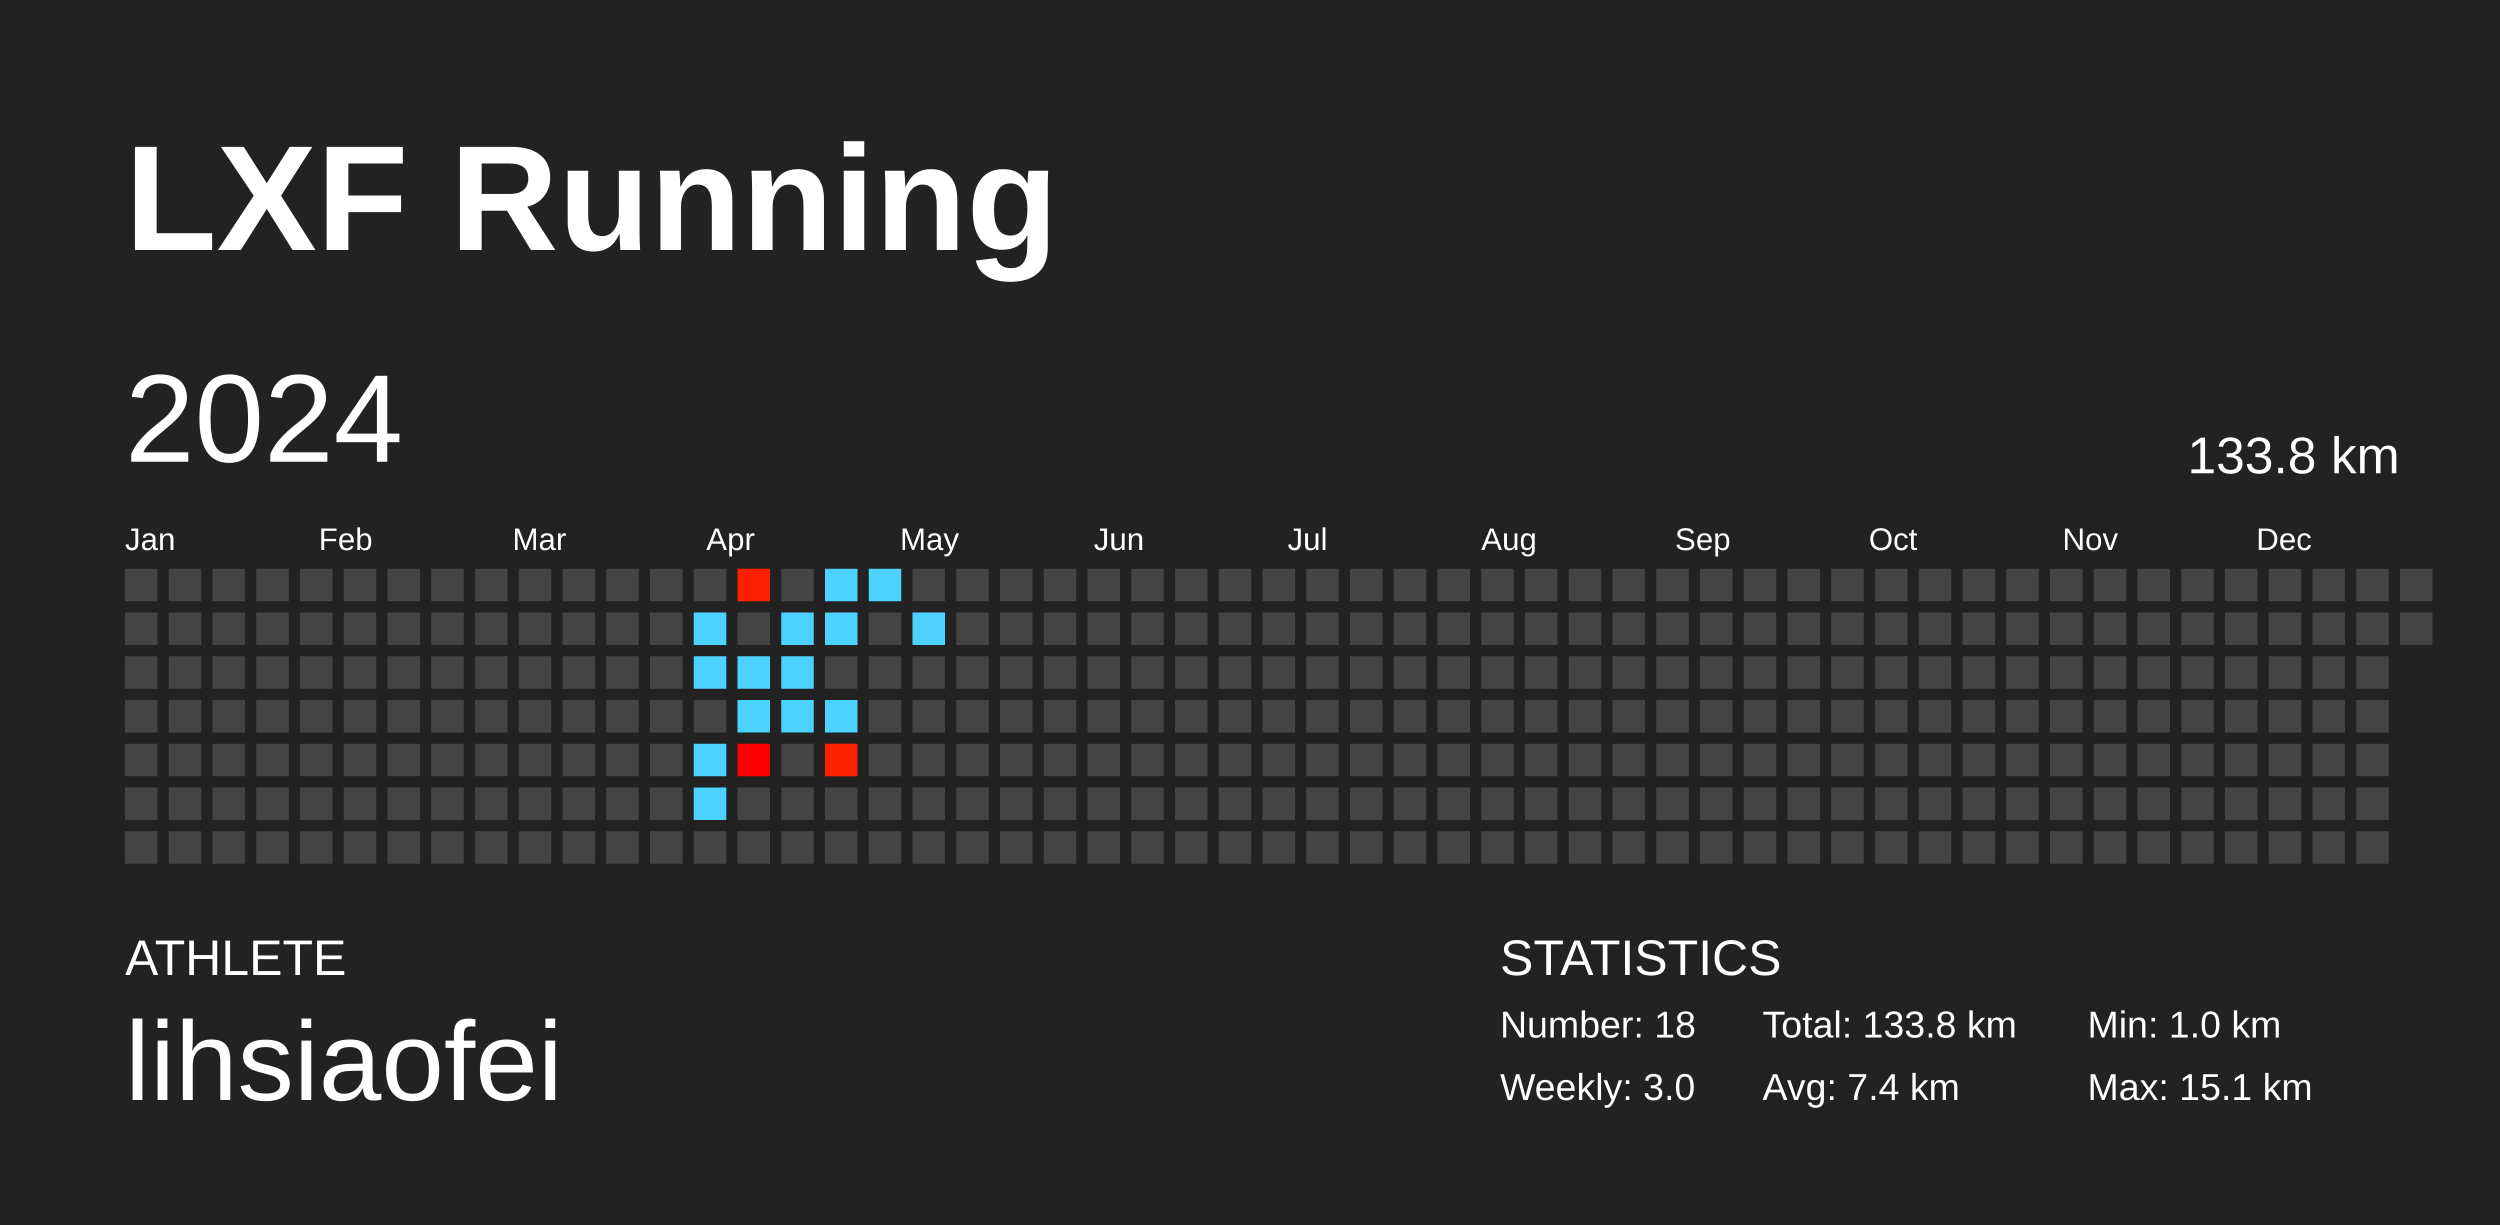
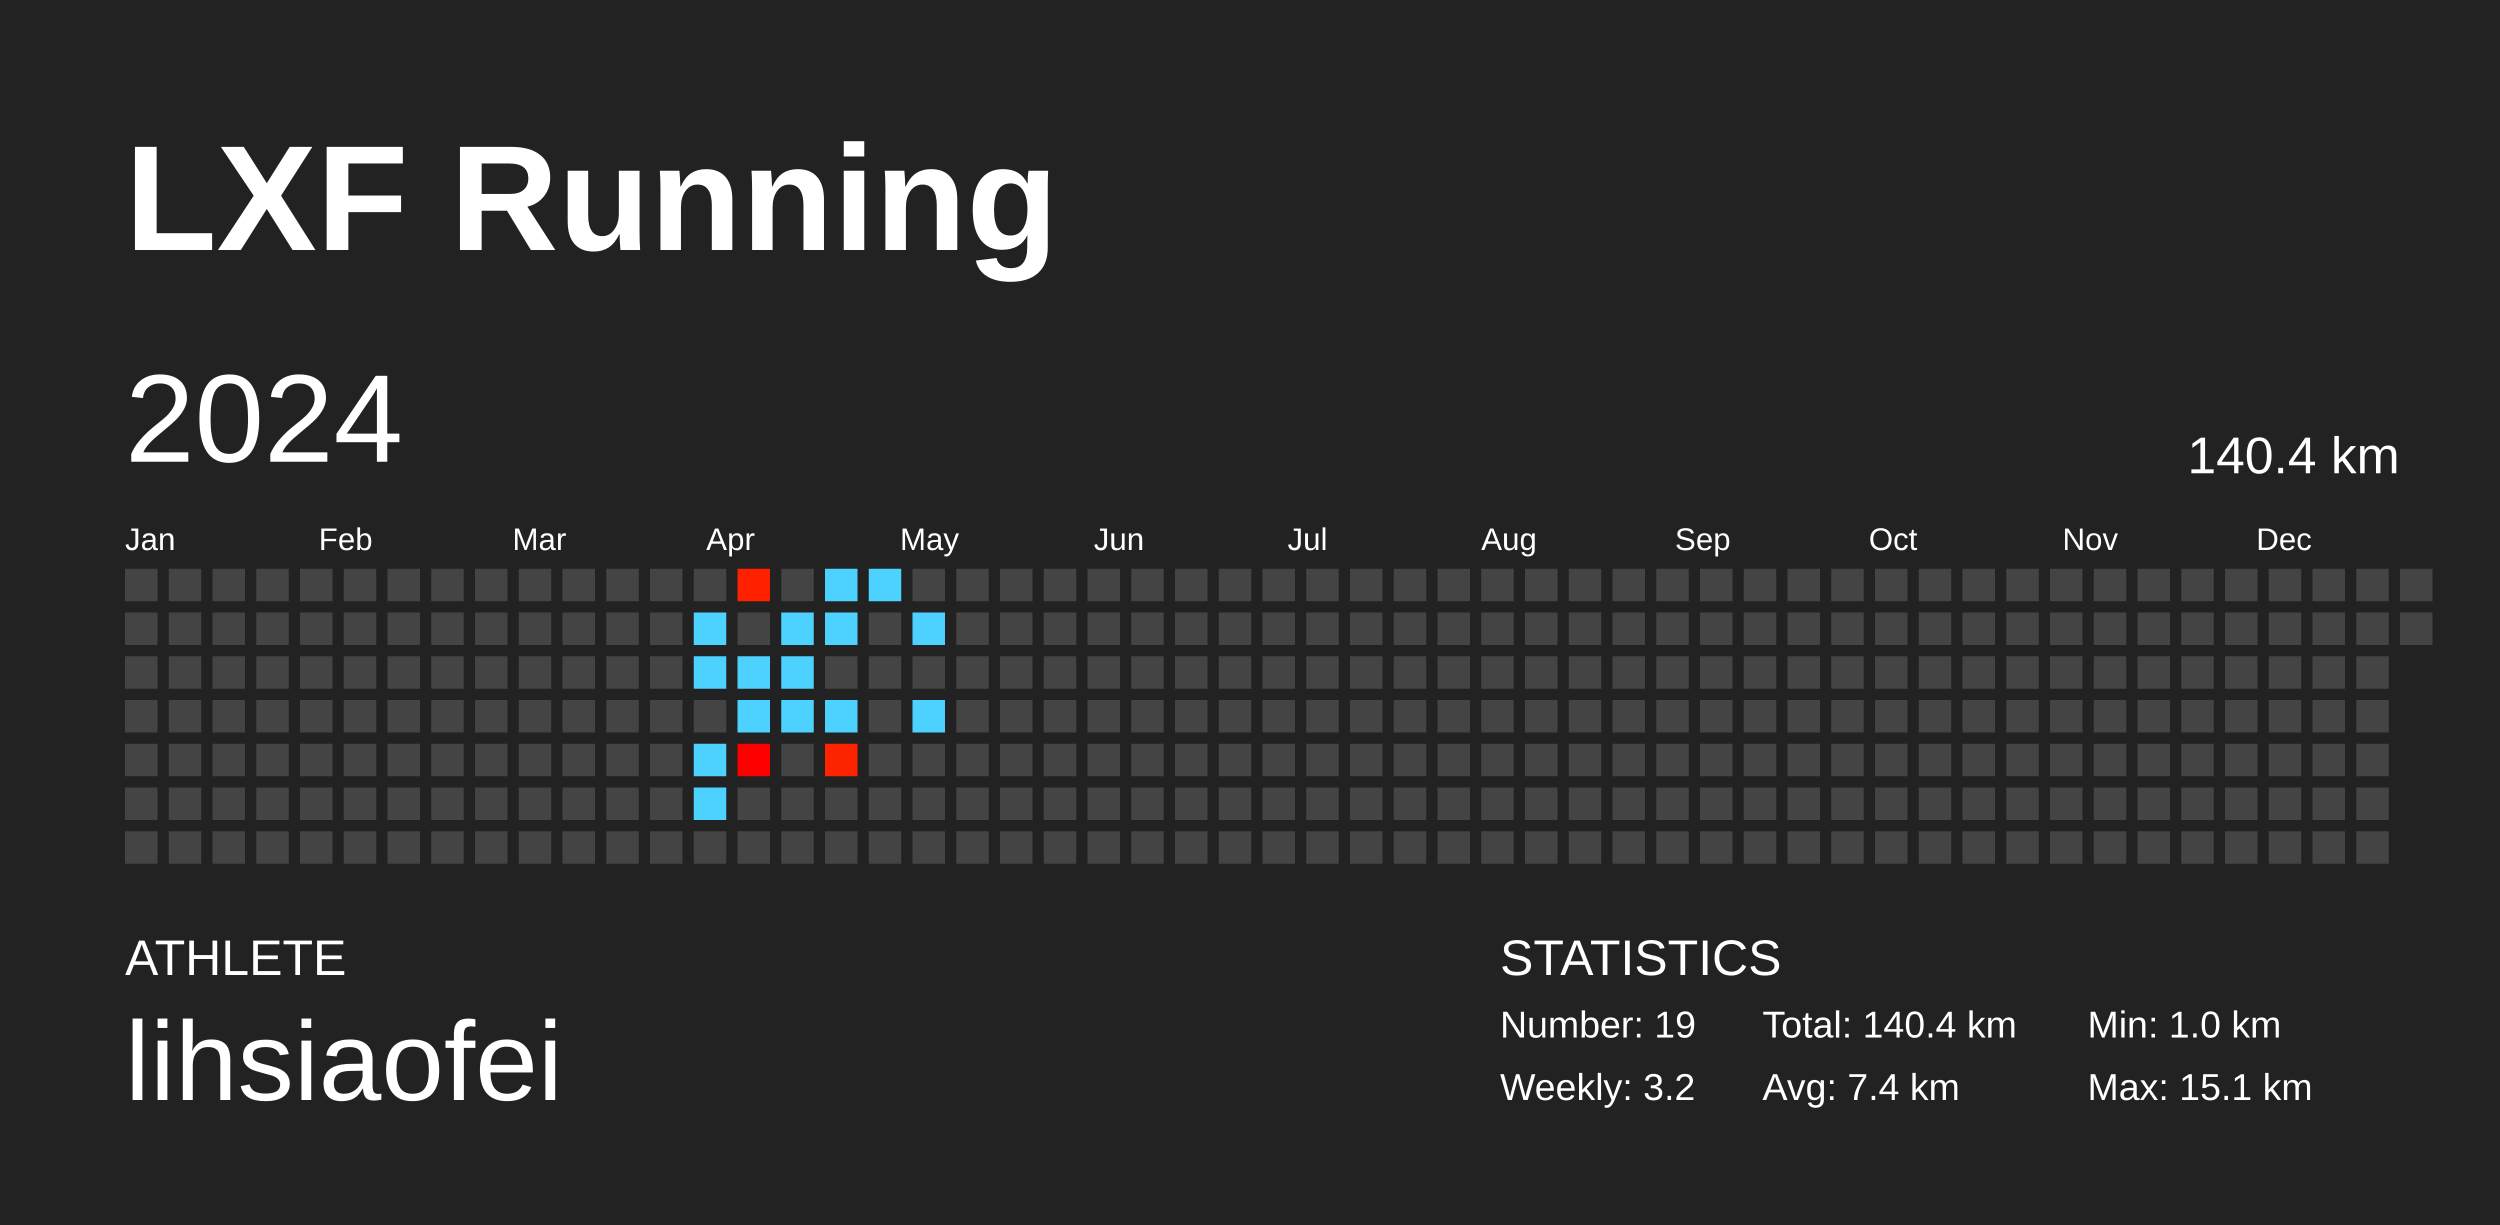
<svg xmlns="http://www.w3.org/2000/svg" baseProfile="full" height="98mm" version="1.1" viewBox="0,0,200,98" width="200mm">
  <defs />
  <rect fill="#222222" height="98" width="200" x="0" y="0" />
  <text fill="#FFFFFF" style="font-size:12px; font-family:Arial; font-weight:bold;" x="10" y="20">LXF Running</text>
  <text fill="#FFFFFF" style="font-size:4px; font-family:Arial" x="10" y="78">ATHLETE</text>
  <text fill="#FFFFFF" style="font-size:9px; font-family:Arial" x="10" y="88">lihsiaofei</text>
  <text fill="#FFFFFF" style="font-size:4px; font-family:Arial" x="120" y="78">STATISTICS</text>
-   <text fill="#FFFFFF" style="font-size:3px; font-family:Arial" x="120" y="83">Number: 18</text>
-   <text fill="#FFFFFF" style="font-size:3px; font-family:Arial" x="120" y="88">Weekly: 3.0</text>
-   <text fill="#FFFFFF" style="font-size:3px; font-family:Arial" x="141" y="83">Total: 133.8 km</text>
+   <text fill="#FFFFFF" style="font-size:3px; font-family:Arial" x="120" y="83">Number: 19</text>
+   <text fill="#FFFFFF" style="font-size:3px; font-family:Arial" x="120" y="88">Weekly: 3.2</text>
+   <text fill="#FFFFFF" style="font-size:3px; font-family:Arial" x="141" y="83">Total: 140.4 km</text>
  <text fill="#FFFFFF" style="font-size:3px; font-family:Arial" x="141" y="88">Avg: 7.4 km</text>
  <text fill="#FFFFFF" style="font-size:3px; font-family:Arial" x="167" y="83">Min: 1.0 km</text>
  <text fill="#FFFFFF" style="font-size:3px; font-family:Arial" x="167" y="88">Max: 15.1 km</text>
  <text dominant-baseline="hanging" fill="#FFFFFF" style="font-size:10.0px; font-family:Arial;" x="10" y="30">2024</text>
-   <text dominant-baseline="hanging" fill="#FFFFFF" style="font-size:4.125px; font-family:Arial;" x="175" y="35">133.8 km</text>
+   <text dominant-baseline="hanging" fill="#FFFFFF" style="font-size:4.125px; font-family:Arial;" x="175" y="35">140.4 km</text>
  <text fill="#FFFFFF" style="font-size:2.5px; font-family:Arial" x="10.0" y="44">Jan</text>
  <text fill="#FFFFFF" style="font-size:2.5px; font-family:Arial" x="25.5" y="44">Feb</text>
  <text fill="#FFFFFF" style="font-size:2.5px; font-family:Arial" x="41.0" y="44">Mar</text>
  <text fill="#FFFFFF" style="font-size:2.5px; font-family:Arial" x="56.5" y="44">Apr</text>
  <text fill="#FFFFFF" style="font-size:2.5px; font-family:Arial" x="72.0" y="44">May</text>
  <text fill="#FFFFFF" style="font-size:2.5px; font-family:Arial" x="87.5" y="44">Jun</text>
  <text fill="#FFFFFF" style="font-size:2.5px; font-family:Arial" x="103.0" y="44">Jul</text>
  <text fill="#FFFFFF" style="font-size:2.5px; font-family:Arial" x="118.5" y="44">Aug</text>
  <text fill="#FFFFFF" style="font-size:2.5px; font-family:Arial" x="134.0" y="44">Sep</text>
  <text fill="#FFFFFF" style="font-size:2.5px; font-family:Arial" x="149.5" y="44">Oct</text>
  <text fill="#FFFFFF" style="font-size:2.5px; font-family:Arial" x="165.0" y="44">Nov</text>
  <text fill="#FFFFFF" style="font-size:2.5px; font-family:Arial" x="180.5" y="44">Dec</text>
  <rect fill="#444444" height="2.6" width="2.6" x="10.0" y="45.5" />
  <rect fill="#444444" height="2.6" width="2.6" x="10.0" y="49.0" />
  <rect fill="#444444" height="2.6" width="2.6" x="10.0" y="52.5" />
  <rect fill="#444444" height="2.6" width="2.6" x="10.0" y="56.0" />
  <rect fill="#444444" height="2.6" width="2.6" x="10.0" y="59.5" />
  <rect fill="#444444" height="2.6" width="2.6" x="10.0" y="63.0" />
  <rect fill="#444444" height="2.6" width="2.6" x="10.0" y="66.5" />
  <rect fill="#444444" height="2.6" width="2.6" x="13.5" y="45.5" />
  <rect fill="#444444" height="2.6" width="2.6" x="13.5" y="49.0" />
  <rect fill="#444444" height="2.6" width="2.6" x="13.5" y="52.5" />
  <rect fill="#444444" height="2.6" width="2.6" x="13.5" y="56.0" />
  <rect fill="#444444" height="2.6" width="2.6" x="13.5" y="59.5" />
  <rect fill="#444444" height="2.6" width="2.6" x="13.5" y="63.0" />
  <rect fill="#444444" height="2.6" width="2.6" x="13.5" y="66.5" />
  <rect fill="#444444" height="2.6" width="2.6" x="17.0" y="45.5" />
  <rect fill="#444444" height="2.6" width="2.6" x="17.0" y="49.0" />
  <rect fill="#444444" height="2.6" width="2.6" x="17.0" y="52.5" />
  <rect fill="#444444" height="2.6" width="2.6" x="17.0" y="56.0" />
  <rect fill="#444444" height="2.6" width="2.6" x="17.0" y="59.5" />
  <rect fill="#444444" height="2.6" width="2.6" x="17.0" y="63.0" />
  <rect fill="#444444" height="2.6" width="2.6" x="17.0" y="66.5" />
  <rect fill="#444444" height="2.6" width="2.6" x="20.5" y="45.5" />
  <rect fill="#444444" height="2.6" width="2.6" x="20.5" y="49.0" />
  <rect fill="#444444" height="2.6" width="2.6" x="20.5" y="52.5" />
  <rect fill="#444444" height="2.6" width="2.6" x="20.5" y="56.0" />
  <rect fill="#444444" height="2.6" width="2.6" x="20.5" y="59.5" />
  <rect fill="#444444" height="2.6" width="2.6" x="20.5" y="63.0" />
  <rect fill="#444444" height="2.6" width="2.6" x="20.5" y="66.5" />
  <rect fill="#444444" height="2.6" width="2.6" x="24.0" y="45.5" />
  <rect fill="#444444" height="2.6" width="2.6" x="24.0" y="49.0" />
  <rect fill="#444444" height="2.6" width="2.6" x="24.0" y="52.5" />
  <rect fill="#444444" height="2.6" width="2.6" x="24.0" y="56.0" />
  <rect fill="#444444" height="2.6" width="2.6" x="24.0" y="59.5" />
  <rect fill="#444444" height="2.6" width="2.6" x="24.0" y="63.0" />
  <rect fill="#444444" height="2.6" width="2.6" x="24.0" y="66.5" />
  <rect fill="#444444" height="2.6" width="2.6" x="27.5" y="45.5" />
  <rect fill="#444444" height="2.6" width="2.6" x="27.5" y="49.0" />
  <rect fill="#444444" height="2.6" width="2.6" x="27.5" y="52.5" />
  <rect fill="#444444" height="2.6" width="2.6" x="27.5" y="56.0" />
  <rect fill="#444444" height="2.6" width="2.6" x="27.5" y="59.5" />
  <rect fill="#444444" height="2.6" width="2.6" x="27.5" y="63.0" />
  <rect fill="#444444" height="2.6" width="2.6" x="27.5" y="66.5" />
  <rect fill="#444444" height="2.6" width="2.6" x="31.0" y="45.5" />
  <rect fill="#444444" height="2.6" width="2.6" x="31.0" y="49.0" />
  <rect fill="#444444" height="2.6" width="2.6" x="31.0" y="52.5" />
  <rect fill="#444444" height="2.6" width="2.6" x="31.0" y="56.0" />
  <rect fill="#444444" height="2.6" width="2.6" x="31.0" y="59.5" />
  <rect fill="#444444" height="2.6" width="2.6" x="31.0" y="63.0" />
  <rect fill="#444444" height="2.6" width="2.6" x="31.0" y="66.5" />
  <rect fill="#444444" height="2.6" width="2.6" x="34.5" y="45.5" />
  <rect fill="#444444" height="2.6" width="2.6" x="34.5" y="49.0" />
  <rect fill="#444444" height="2.6" width="2.6" x="34.5" y="52.5" />
  <rect fill="#444444" height="2.6" width="2.6" x="34.5" y="56.0" />
  <rect fill="#444444" height="2.6" width="2.6" x="34.5" y="59.5" />
  <rect fill="#444444" height="2.6" width="2.6" x="34.5" y="63.0" />
  <rect fill="#444444" height="2.6" width="2.6" x="34.5" y="66.5" />
  <rect fill="#444444" height="2.6" width="2.6" x="38.0" y="45.5" />
  <rect fill="#444444" height="2.6" width="2.6" x="38.0" y="49.0" />
  <rect fill="#444444" height="2.6" width="2.6" x="38.0" y="52.5" />
  <rect fill="#444444" height="2.6" width="2.6" x="38.0" y="56.0" />
  <rect fill="#444444" height="2.6" width="2.6" x="38.0" y="59.5" />
  <rect fill="#444444" height="2.6" width="2.6" x="38.0" y="63.0" />
  <rect fill="#444444" height="2.6" width="2.6" x="38.0" y="66.5" />
  <rect fill="#444444" height="2.6" width="2.6" x="41.5" y="45.5" />
  <rect fill="#444444" height="2.6" width="2.6" x="41.5" y="49.0" />
  <rect fill="#444444" height="2.6" width="2.6" x="41.5" y="52.5" />
  <rect fill="#444444" height="2.6" width="2.6" x="41.5" y="56.0" />
  <rect fill="#444444" height="2.6" width="2.6" x="41.5" y="59.5" />
  <rect fill="#444444" height="2.6" width="2.6" x="41.5" y="63.0" />
  <rect fill="#444444" height="2.6" width="2.6" x="41.5" y="66.5" />
  <rect fill="#444444" height="2.6" width="2.6" x="45.0" y="45.5" />
  <rect fill="#444444" height="2.6" width="2.6" x="45.0" y="49.0" />
  <rect fill="#444444" height="2.6" width="2.6" x="45.0" y="52.5" />
  <rect fill="#444444" height="2.6" width="2.6" x="45.0" y="56.0" />
  <rect fill="#444444" height="2.6" width="2.6" x="45.0" y="59.5" />
  <rect fill="#444444" height="2.6" width="2.6" x="45.0" y="63.0" />
  <rect fill="#444444" height="2.6" width="2.6" x="45.0" y="66.5" />
  <rect fill="#444444" height="2.6" width="2.6" x="48.5" y="45.5" />
  <rect fill="#444444" height="2.6" width="2.6" x="48.5" y="49.0" />
  <rect fill="#444444" height="2.6" width="2.6" x="48.5" y="52.5" />
  <rect fill="#444444" height="2.6" width="2.6" x="48.5" y="56.0" />
  <rect fill="#444444" height="2.6" width="2.6" x="48.5" y="59.5" />
  <rect fill="#444444" height="2.6" width="2.6" x="48.5" y="63.0" />
  <rect fill="#444444" height="2.6" width="2.6" x="48.5" y="66.5" />
  <rect fill="#444444" height="2.6" width="2.6" x="52.0" y="45.5" />
  <rect fill="#444444" height="2.6" width="2.6" x="52.0" y="49.0" />
  <rect fill="#444444" height="2.6" width="2.6" x="52.0" y="52.5" />
  <rect fill="#444444" height="2.6" width="2.6" x="52.0" y="56.0" />
  <rect fill="#444444" height="2.6" width="2.6" x="52.0" y="59.5" />
  <rect fill="#444444" height="2.6" width="2.6" x="52.0" y="63.0" />
  <rect fill="#444444" height="2.6" width="2.6" x="52.0" y="66.5" />
  <rect fill="#444444" height="2.6" width="2.6" x="55.5" y="45.5" />
  <rect fill="#4dd2ff" height="2.6" width="2.6" x="55.5" y="49.0" />
  <rect fill="#4dd2ff" height="2.6" width="2.6" x="55.5" y="52.5" />
  <rect fill="#444444" height="2.6" width="2.6" x="55.5" y="56.0" />
  <rect fill="#4dd2ff" height="2.6" width="2.6" x="55.5" y="59.5" />
  <rect fill="#4dd2ff" height="2.6" width="2.6" x="55.5" y="63.0" />
  <rect fill="#444444" height="2.6" width="2.6" x="55.5" y="66.5" />
  <rect fill="#ff2000" height="2.6" width="2.6" x="59.0" y="45.5" />
  <rect fill="#444444" height="2.6" width="2.6" x="59.0" y="49.0" />
  <rect fill="#4dd2ff" height="2.6" width="2.6" x="59.0" y="52.5" />
  <rect fill="#4dd2ff" height="2.6" width="2.6" x="59.0" y="56.0" />
  <rect fill="#ff0000" height="2.6" width="2.6" x="59.0" y="59.5" />
  <rect fill="#444444" height="2.6" width="2.6" x="59.0" y="63.0" />
  <rect fill="#444444" height="2.6" width="2.6" x="59.0" y="66.5" />
  <rect fill="#444444" height="2.6" width="2.6" x="62.5" y="45.5" />
  <rect fill="#4dd2ff" height="2.6" width="2.6" x="62.5" y="49.0" />
  <rect fill="#4dd2ff" height="2.6" width="2.6" x="62.5" y="52.5" />
  <rect fill="#4dd2ff" height="2.6" width="2.6" x="62.5" y="56.0" />
  <rect fill="#444444" height="2.6" width="2.6" x="62.5" y="59.5" />
  <rect fill="#444444" height="2.6" width="2.6" x="62.5" y="63.0" />
  <rect fill="#444444" height="2.6" width="2.6" x="62.5" y="66.5" />
  <rect fill="#4dd2ff" height="2.6" width="2.6" x="66.0" y="45.5" />
  <rect fill="#4dd2ff" height="2.6" width="2.6" x="66.0" y="49.0" />
  <rect fill="#444444" height="2.6" width="2.6" x="66.0" y="52.5" />
  <rect fill="#4dd2ff" height="2.6" width="2.6" x="66.0" y="56.0" />
  <rect fill="#ff2400" height="2.6" width="2.6" x="66.0" y="59.5" />
  <rect fill="#444444" height="2.6" width="2.6" x="66.0" y="63.0" />
  <rect fill="#444444" height="2.6" width="2.6" x="66.0" y="66.5" />
  <rect fill="#4dd2ff" height="2.6" width="2.6" x="69.5" y="45.5" />
  <rect fill="#444444" height="2.6" width="2.6" x="69.5" y="49.0" />
  <rect fill="#444444" height="2.6" width="2.6" x="69.5" y="52.5" />
  <rect fill="#444444" height="2.6" width="2.6" x="69.5" y="56.0" />
  <rect fill="#444444" height="2.6" width="2.6" x="69.5" y="59.5" />
  <rect fill="#444444" height="2.6" width="2.6" x="69.5" y="63.0" />
  <rect fill="#444444" height="2.6" width="2.6" x="69.5" y="66.5" />
  <rect fill="#444444" height="2.6" width="2.6" x="73.0" y="45.5" />
  <rect fill="#4dd2ff" height="2.6" width="2.6" x="73.0" y="49.0" />
  <rect fill="#444444" height="2.6" width="2.6" x="73.0" y="52.5" />
-   <rect fill="#444444" height="2.6" width="2.6" x="73.0" y="56.0" />
+   <rect fill="#4dd2ff" height="2.6" width="2.6" x="73.0" y="56.0" />
  <rect fill="#444444" height="2.6" width="2.6" x="73.0" y="59.5" />
  <rect fill="#444444" height="2.6" width="2.6" x="73.0" y="63.0" />
  <rect fill="#444444" height="2.6" width="2.6" x="73.0" y="66.5" />
  <rect fill="#444444" height="2.6" width="2.6" x="76.5" y="45.5" />
  <rect fill="#444444" height="2.6" width="2.6" x="76.5" y="49.0" />
  <rect fill="#444444" height="2.6" width="2.6" x="76.5" y="52.5" />
  <rect fill="#444444" height="2.6" width="2.6" x="76.5" y="56.0" />
  <rect fill="#444444" height="2.6" width="2.6" x="76.5" y="59.5" />
  <rect fill="#444444" height="2.6" width="2.6" x="76.5" y="63.0" />
  <rect fill="#444444" height="2.6" width="2.6" x="76.5" y="66.5" />
  <rect fill="#444444" height="2.6" width="2.6" x="80.0" y="45.5" />
  <rect fill="#444444" height="2.6" width="2.6" x="80.0" y="49.0" />
  <rect fill="#444444" height="2.6" width="2.6" x="80.0" y="52.5" />
  <rect fill="#444444" height="2.6" width="2.6" x="80.0" y="56.0" />
  <rect fill="#444444" height="2.6" width="2.6" x="80.0" y="59.5" />
  <rect fill="#444444" height="2.6" width="2.6" x="80.0" y="63.0" />
  <rect fill="#444444" height="2.6" width="2.6" x="80.0" y="66.5" />
  <rect fill="#444444" height="2.6" width="2.6" x="83.5" y="45.5" />
  <rect fill="#444444" height="2.6" width="2.6" x="83.5" y="49.0" />
  <rect fill="#444444" height="2.6" width="2.6" x="83.5" y="52.5" />
  <rect fill="#444444" height="2.6" width="2.6" x="83.5" y="56.0" />
  <rect fill="#444444" height="2.6" width="2.6" x="83.5" y="59.5" />
  <rect fill="#444444" height="2.6" width="2.6" x="83.5" y="63.0" />
  <rect fill="#444444" height="2.6" width="2.6" x="83.5" y="66.5" />
  <rect fill="#444444" height="2.6" width="2.6" x="87.0" y="45.5" />
  <rect fill="#444444" height="2.6" width="2.6" x="87.0" y="49.0" />
  <rect fill="#444444" height="2.6" width="2.6" x="87.0" y="52.5" />
  <rect fill="#444444" height="2.6" width="2.6" x="87.0" y="56.0" />
  <rect fill="#444444" height="2.6" width="2.6" x="87.0" y="59.5" />
  <rect fill="#444444" height="2.6" width="2.6" x="87.0" y="63.0" />
  <rect fill="#444444" height="2.6" width="2.6" x="87.0" y="66.5" />
  <rect fill="#444444" height="2.6" width="2.6" x="90.5" y="45.5" />
  <rect fill="#444444" height="2.6" width="2.6" x="90.5" y="49.0" />
  <rect fill="#444444" height="2.6" width="2.6" x="90.5" y="52.5" />
  <rect fill="#444444" height="2.6" width="2.6" x="90.5" y="56.0" />
  <rect fill="#444444" height="2.6" width="2.6" x="90.5" y="59.5" />
  <rect fill="#444444" height="2.6" width="2.6" x="90.5" y="63.0" />
  <rect fill="#444444" height="2.6" width="2.6" x="90.5" y="66.5" />
  <rect fill="#444444" height="2.6" width="2.6" x="94.0" y="45.5" />
  <rect fill="#444444" height="2.6" width="2.6" x="94.0" y="49.0" />
  <rect fill="#444444" height="2.6" width="2.6" x="94.0" y="52.5" />
  <rect fill="#444444" height="2.6" width="2.6" x="94.0" y="56.0" />
  <rect fill="#444444" height="2.6" width="2.6" x="94.0" y="59.5" />
  <rect fill="#444444" height="2.6" width="2.6" x="94.0" y="63.0" />
  <rect fill="#444444" height="2.6" width="2.6" x="94.0" y="66.5" />
  <rect fill="#444444" height="2.6" width="2.6" x="97.5" y="45.5" />
  <rect fill="#444444" height="2.6" width="2.6" x="97.5" y="49.0" />
  <rect fill="#444444" height="2.6" width="2.6" x="97.5" y="52.5" />
  <rect fill="#444444" height="2.6" width="2.6" x="97.5" y="56.0" />
  <rect fill="#444444" height="2.6" width="2.6" x="97.5" y="59.5" />
  <rect fill="#444444" height="2.6" width="2.6" x="97.5" y="63.0" />
  <rect fill="#444444" height="2.6" width="2.6" x="97.5" y="66.5" />
  <rect fill="#444444" height="2.6" width="2.6" x="101.0" y="45.5" />
  <rect fill="#444444" height="2.6" width="2.6" x="101.0" y="49.0" />
  <rect fill="#444444" height="2.6" width="2.6" x="101.0" y="52.5" />
  <rect fill="#444444" height="2.6" width="2.6" x="101.0" y="56.0" />
  <rect fill="#444444" height="2.6" width="2.6" x="101.0" y="59.5" />
  <rect fill="#444444" height="2.6" width="2.6" x="101.0" y="63.0" />
  <rect fill="#444444" height="2.6" width="2.6" x="101.0" y="66.5" />
  <rect fill="#444444" height="2.6" width="2.6" x="104.5" y="45.5" />
  <rect fill="#444444" height="2.6" width="2.6" x="104.5" y="49.0" />
  <rect fill="#444444" height="2.6" width="2.6" x="104.5" y="52.5" />
  <rect fill="#444444" height="2.6" width="2.6" x="104.5" y="56.0" />
  <rect fill="#444444" height="2.6" width="2.6" x="104.5" y="59.5" />
  <rect fill="#444444" height="2.6" width="2.6" x="104.5" y="63.0" />
  <rect fill="#444444" height="2.6" width="2.6" x="104.5" y="66.5" />
  <rect fill="#444444" height="2.6" width="2.6" x="108.0" y="45.5" />
  <rect fill="#444444" height="2.6" width="2.6" x="108.0" y="49.0" />
  <rect fill="#444444" height="2.6" width="2.6" x="108.0" y="52.5" />
  <rect fill="#444444" height="2.6" width="2.6" x="108.0" y="56.0" />
  <rect fill="#444444" height="2.6" width="2.6" x="108.0" y="59.5" />
  <rect fill="#444444" height="2.6" width="2.6" x="108.0" y="63.0" />
  <rect fill="#444444" height="2.6" width="2.6" x="108.0" y="66.5" />
  <rect fill="#444444" height="2.6" width="2.6" x="111.5" y="45.5" />
  <rect fill="#444444" height="2.6" width="2.6" x="111.5" y="49.0" />
  <rect fill="#444444" height="2.6" width="2.6" x="111.5" y="52.5" />
  <rect fill="#444444" height="2.6" width="2.6" x="111.5" y="56.0" />
  <rect fill="#444444" height="2.6" width="2.6" x="111.5" y="59.5" />
  <rect fill="#444444" height="2.6" width="2.6" x="111.5" y="63.0" />
  <rect fill="#444444" height="2.6" width="2.6" x="111.5" y="66.5" />
  <rect fill="#444444" height="2.6" width="2.6" x="115.0" y="45.5" />
  <rect fill="#444444" height="2.6" width="2.6" x="115.0" y="49.0" />
  <rect fill="#444444" height="2.6" width="2.6" x="115.0" y="52.5" />
  <rect fill="#444444" height="2.6" width="2.6" x="115.0" y="56.0" />
  <rect fill="#444444" height="2.6" width="2.6" x="115.0" y="59.5" />
  <rect fill="#444444" height="2.6" width="2.6" x="115.0" y="63.0" />
  <rect fill="#444444" height="2.6" width="2.6" x="115.0" y="66.5" />
  <rect fill="#444444" height="2.6" width="2.6" x="118.5" y="45.5" />
  <rect fill="#444444" height="2.6" width="2.6" x="118.5" y="49.0" />
  <rect fill="#444444" height="2.6" width="2.6" x="118.5" y="52.5" />
  <rect fill="#444444" height="2.6" width="2.6" x="118.5" y="56.0" />
  <rect fill="#444444" height="2.6" width="2.6" x="118.5" y="59.5" />
  <rect fill="#444444" height="2.6" width="2.6" x="118.5" y="63.0" />
  <rect fill="#444444" height="2.6" width="2.6" x="118.5" y="66.5" />
  <rect fill="#444444" height="2.6" width="2.6" x="122.0" y="45.5" />
  <rect fill="#444444" height="2.6" width="2.6" x="122.0" y="49.0" />
  <rect fill="#444444" height="2.6" width="2.6" x="122.0" y="52.5" />
  <rect fill="#444444" height="2.6" width="2.6" x="122.0" y="56.0" />
  <rect fill="#444444" height="2.6" width="2.6" x="122.0" y="59.5" />
  <rect fill="#444444" height="2.6" width="2.6" x="122.0" y="63.0" />
  <rect fill="#444444" height="2.6" width="2.6" x="122.0" y="66.5" />
  <rect fill="#444444" height="2.6" width="2.6" x="125.5" y="45.5" />
  <rect fill="#444444" height="2.6" width="2.6" x="125.5" y="49.0" />
  <rect fill="#444444" height="2.6" width="2.6" x="125.5" y="52.5" />
  <rect fill="#444444" height="2.6" width="2.6" x="125.5" y="56.0" />
  <rect fill="#444444" height="2.6" width="2.6" x="125.5" y="59.5" />
  <rect fill="#444444" height="2.6" width="2.6" x="125.5" y="63.0" />
  <rect fill="#444444" height="2.6" width="2.6" x="125.5" y="66.5" />
  <rect fill="#444444" height="2.6" width="2.6" x="129.0" y="45.5" />
  <rect fill="#444444" height="2.6" width="2.6" x="129.0" y="49.0" />
  <rect fill="#444444" height="2.6" width="2.6" x="129.0" y="52.5" />
  <rect fill="#444444" height="2.6" width="2.6" x="129.0" y="56.0" />
  <rect fill="#444444" height="2.6" width="2.6" x="129.0" y="59.5" />
  <rect fill="#444444" height="2.6" width="2.6" x="129.0" y="63.0" />
  <rect fill="#444444" height="2.6" width="2.6" x="129.0" y="66.5" />
  <rect fill="#444444" height="2.6" width="2.6" x="132.5" y="45.5" />
  <rect fill="#444444" height="2.6" width="2.6" x="132.5" y="49.0" />
  <rect fill="#444444" height="2.6" width="2.6" x="132.5" y="52.5" />
  <rect fill="#444444" height="2.6" width="2.6" x="132.5" y="56.0" />
  <rect fill="#444444" height="2.6" width="2.6" x="132.5" y="59.5" />
  <rect fill="#444444" height="2.6" width="2.6" x="132.5" y="63.0" />
  <rect fill="#444444" height="2.6" width="2.6" x="132.5" y="66.5" />
  <rect fill="#444444" height="2.6" width="2.6" x="136.0" y="45.5" />
  <rect fill="#444444" height="2.6" width="2.6" x="136.0" y="49.0" />
  <rect fill="#444444" height="2.6" width="2.6" x="136.0" y="52.5" />
  <rect fill="#444444" height="2.6" width="2.6" x="136.0" y="56.0" />
  <rect fill="#444444" height="2.6" width="2.6" x="136.0" y="59.5" />
  <rect fill="#444444" height="2.6" width="2.6" x="136.0" y="63.0" />
  <rect fill="#444444" height="2.6" width="2.6" x="136.0" y="66.5" />
  <rect fill="#444444" height="2.6" width="2.6" x="139.5" y="45.5" />
  <rect fill="#444444" height="2.6" width="2.6" x="139.5" y="49.0" />
  <rect fill="#444444" height="2.6" width="2.6" x="139.5" y="52.5" />
  <rect fill="#444444" height="2.6" width="2.6" x="139.5" y="56.0" />
  <rect fill="#444444" height="2.6" width="2.6" x="139.5" y="59.5" />
  <rect fill="#444444" height="2.6" width="2.6" x="139.5" y="63.0" />
  <rect fill="#444444" height="2.6" width="2.6" x="139.5" y="66.5" />
  <rect fill="#444444" height="2.6" width="2.6" x="143.0" y="45.5" />
  <rect fill="#444444" height="2.6" width="2.6" x="143.0" y="49.0" />
  <rect fill="#444444" height="2.6" width="2.6" x="143.0" y="52.5" />
  <rect fill="#444444" height="2.6" width="2.6" x="143.0" y="56.0" />
  <rect fill="#444444" height="2.6" width="2.6" x="143.0" y="59.5" />
  <rect fill="#444444" height="2.6" width="2.6" x="143.0" y="63.0" />
  <rect fill="#444444" height="2.6" width="2.6" x="143.0" y="66.5" />
  <rect fill="#444444" height="2.6" width="2.6" x="146.5" y="45.5" />
  <rect fill="#444444" height="2.6" width="2.6" x="146.5" y="49.0" />
  <rect fill="#444444" height="2.6" width="2.6" x="146.5" y="52.5" />
  <rect fill="#444444" height="2.6" width="2.6" x="146.5" y="56.0" />
  <rect fill="#444444" height="2.6" width="2.6" x="146.5" y="59.5" />
  <rect fill="#444444" height="2.6" width="2.6" x="146.5" y="63.0" />
  <rect fill="#444444" height="2.6" width="2.6" x="146.5" y="66.5" />
  <rect fill="#444444" height="2.6" width="2.6" x="150.0" y="45.5" />
  <rect fill="#444444" height="2.6" width="2.6" x="150.0" y="49.0" />
  <rect fill="#444444" height="2.6" width="2.6" x="150.0" y="52.5" />
  <rect fill="#444444" height="2.6" width="2.6" x="150.0" y="56.0" />
  <rect fill="#444444" height="2.6" width="2.6" x="150.0" y="59.5" />
  <rect fill="#444444" height="2.6" width="2.6" x="150.0" y="63.0" />
  <rect fill="#444444" height="2.6" width="2.6" x="150.0" y="66.5" />
  <rect fill="#444444" height="2.6" width="2.6" x="153.5" y="45.5" />
  <rect fill="#444444" height="2.6" width="2.6" x="153.5" y="49.0" />
  <rect fill="#444444" height="2.6" width="2.6" x="153.5" y="52.5" />
  <rect fill="#444444" height="2.6" width="2.6" x="153.5" y="56.0" />
  <rect fill="#444444" height="2.6" width="2.6" x="153.5" y="59.5" />
  <rect fill="#444444" height="2.6" width="2.6" x="153.5" y="63.0" />
  <rect fill="#444444" height="2.6" width="2.6" x="153.5" y="66.5" />
  <rect fill="#444444" height="2.6" width="2.6" x="157.0" y="45.5" />
  <rect fill="#444444" height="2.6" width="2.6" x="157.0" y="49.0" />
  <rect fill="#444444" height="2.6" width="2.6" x="157.0" y="52.5" />
  <rect fill="#444444" height="2.6" width="2.6" x="157.0" y="56.0" />
  <rect fill="#444444" height="2.6" width="2.6" x="157.0" y="59.5" />
  <rect fill="#444444" height="2.6" width="2.6" x="157.0" y="63.0" />
  <rect fill="#444444" height="2.6" width="2.6" x="157.0" y="66.5" />
  <rect fill="#444444" height="2.6" width="2.6" x="160.5" y="45.5" />
  <rect fill="#444444" height="2.6" width="2.6" x="160.5" y="49.0" />
  <rect fill="#444444" height="2.6" width="2.6" x="160.5" y="52.5" />
  <rect fill="#444444" height="2.6" width="2.6" x="160.5" y="56.0" />
  <rect fill="#444444" height="2.6" width="2.6" x="160.5" y="59.5" />
  <rect fill="#444444" height="2.6" width="2.6" x="160.5" y="63.0" />
  <rect fill="#444444" height="2.6" width="2.6" x="160.5" y="66.5" />
  <rect fill="#444444" height="2.6" width="2.6" x="164.0" y="45.5" />
  <rect fill="#444444" height="2.6" width="2.6" x="164.0" y="49.0" />
  <rect fill="#444444" height="2.6" width="2.6" x="164.0" y="52.5" />
  <rect fill="#444444" height="2.6" width="2.6" x="164.0" y="56.0" />
  <rect fill="#444444" height="2.6" width="2.6" x="164.0" y="59.5" />
  <rect fill="#444444" height="2.6" width="2.6" x="164.0" y="63.0" />
  <rect fill="#444444" height="2.6" width="2.6" x="164.0" y="66.5" />
  <rect fill="#444444" height="2.6" width="2.6" x="167.5" y="45.5" />
  <rect fill="#444444" height="2.6" width="2.6" x="167.5" y="49.0" />
  <rect fill="#444444" height="2.6" width="2.6" x="167.5" y="52.5" />
  <rect fill="#444444" height="2.6" width="2.6" x="167.5" y="56.0" />
  <rect fill="#444444" height="2.6" width="2.6" x="167.5" y="59.5" />
  <rect fill="#444444" height="2.6" width="2.6" x="167.5" y="63.0" />
  <rect fill="#444444" height="2.6" width="2.6" x="167.5" y="66.5" />
  <rect fill="#444444" height="2.6" width="2.6" x="171.0" y="45.5" />
  <rect fill="#444444" height="2.6" width="2.6" x="171.0" y="49.0" />
  <rect fill="#444444" height="2.6" width="2.6" x="171.0" y="52.5" />
  <rect fill="#444444" height="2.6" width="2.6" x="171.0" y="56.0" />
  <rect fill="#444444" height="2.6" width="2.6" x="171.0" y="59.5" />
  <rect fill="#444444" height="2.6" width="2.6" x="171.0" y="63.0" />
  <rect fill="#444444" height="2.6" width="2.6" x="171.0" y="66.5" />
  <rect fill="#444444" height="2.6" width="2.6" x="174.5" y="45.5" />
  <rect fill="#444444" height="2.6" width="2.6" x="174.5" y="49.0" />
  <rect fill="#444444" height="2.6" width="2.6" x="174.5" y="52.5" />
  <rect fill="#444444" height="2.6" width="2.6" x="174.5" y="56.0" />
  <rect fill="#444444" height="2.6" width="2.6" x="174.5" y="59.5" />
  <rect fill="#444444" height="2.6" width="2.6" x="174.5" y="63.0" />
  <rect fill="#444444" height="2.6" width="2.6" x="174.5" y="66.5" />
  <rect fill="#444444" height="2.6" width="2.6" x="178.0" y="45.5" />
  <rect fill="#444444" height="2.6" width="2.6" x="178.0" y="49.0" />
  <rect fill="#444444" height="2.6" width="2.6" x="178.0" y="52.5" />
  <rect fill="#444444" height="2.6" width="2.6" x="178.0" y="56.0" />
  <rect fill="#444444" height="2.6" width="2.6" x="178.0" y="59.5" />
  <rect fill="#444444" height="2.6" width="2.6" x="178.0" y="63.0" />
  <rect fill="#444444" height="2.6" width="2.6" x="178.0" y="66.5" />
  <rect fill="#444444" height="2.6" width="2.6" x="181.5" y="45.5" />
  <rect fill="#444444" height="2.6" width="2.6" x="181.5" y="49.0" />
  <rect fill="#444444" height="2.6" width="2.6" x="181.5" y="52.5" />
  <rect fill="#444444" height="2.6" width="2.6" x="181.5" y="56.0" />
  <rect fill="#444444" height="2.6" width="2.6" x="181.5" y="59.5" />
  <rect fill="#444444" height="2.6" width="2.6" x="181.5" y="63.0" />
  <rect fill="#444444" height="2.6" width="2.6" x="181.5" y="66.5" />
  <rect fill="#444444" height="2.6" width="2.6" x="185.0" y="45.5" />
  <rect fill="#444444" height="2.6" width="2.6" x="185.0" y="49.0" />
  <rect fill="#444444" height="2.6" width="2.6" x="185.0" y="52.5" />
  <rect fill="#444444" height="2.6" width="2.6" x="185.0" y="56.0" />
  <rect fill="#444444" height="2.6" width="2.6" x="185.0" y="59.5" />
  <rect fill="#444444" height="2.6" width="2.6" x="185.0" y="63.0" />
  <rect fill="#444444" height="2.6" width="2.6" x="185.0" y="66.5" />
  <rect fill="#444444" height="2.6" width="2.6" x="188.5" y="45.5" />
  <rect fill="#444444" height="2.6" width="2.6" x="188.5" y="49.0" />
  <rect fill="#444444" height="2.6" width="2.6" x="188.5" y="52.5" />
  <rect fill="#444444" height="2.6" width="2.6" x="188.5" y="56.0" />
  <rect fill="#444444" height="2.6" width="2.6" x="188.5" y="59.5" />
  <rect fill="#444444" height="2.6" width="2.6" x="188.5" y="63.0" />
  <rect fill="#444444" height="2.6" width="2.6" x="188.5" y="66.5" />
  <rect fill="#444444" height="2.6" width="2.6" x="192.0" y="45.5" />
  <rect fill="#444444" height="2.6" width="2.6" x="192.0" y="49.0" />
</svg>
